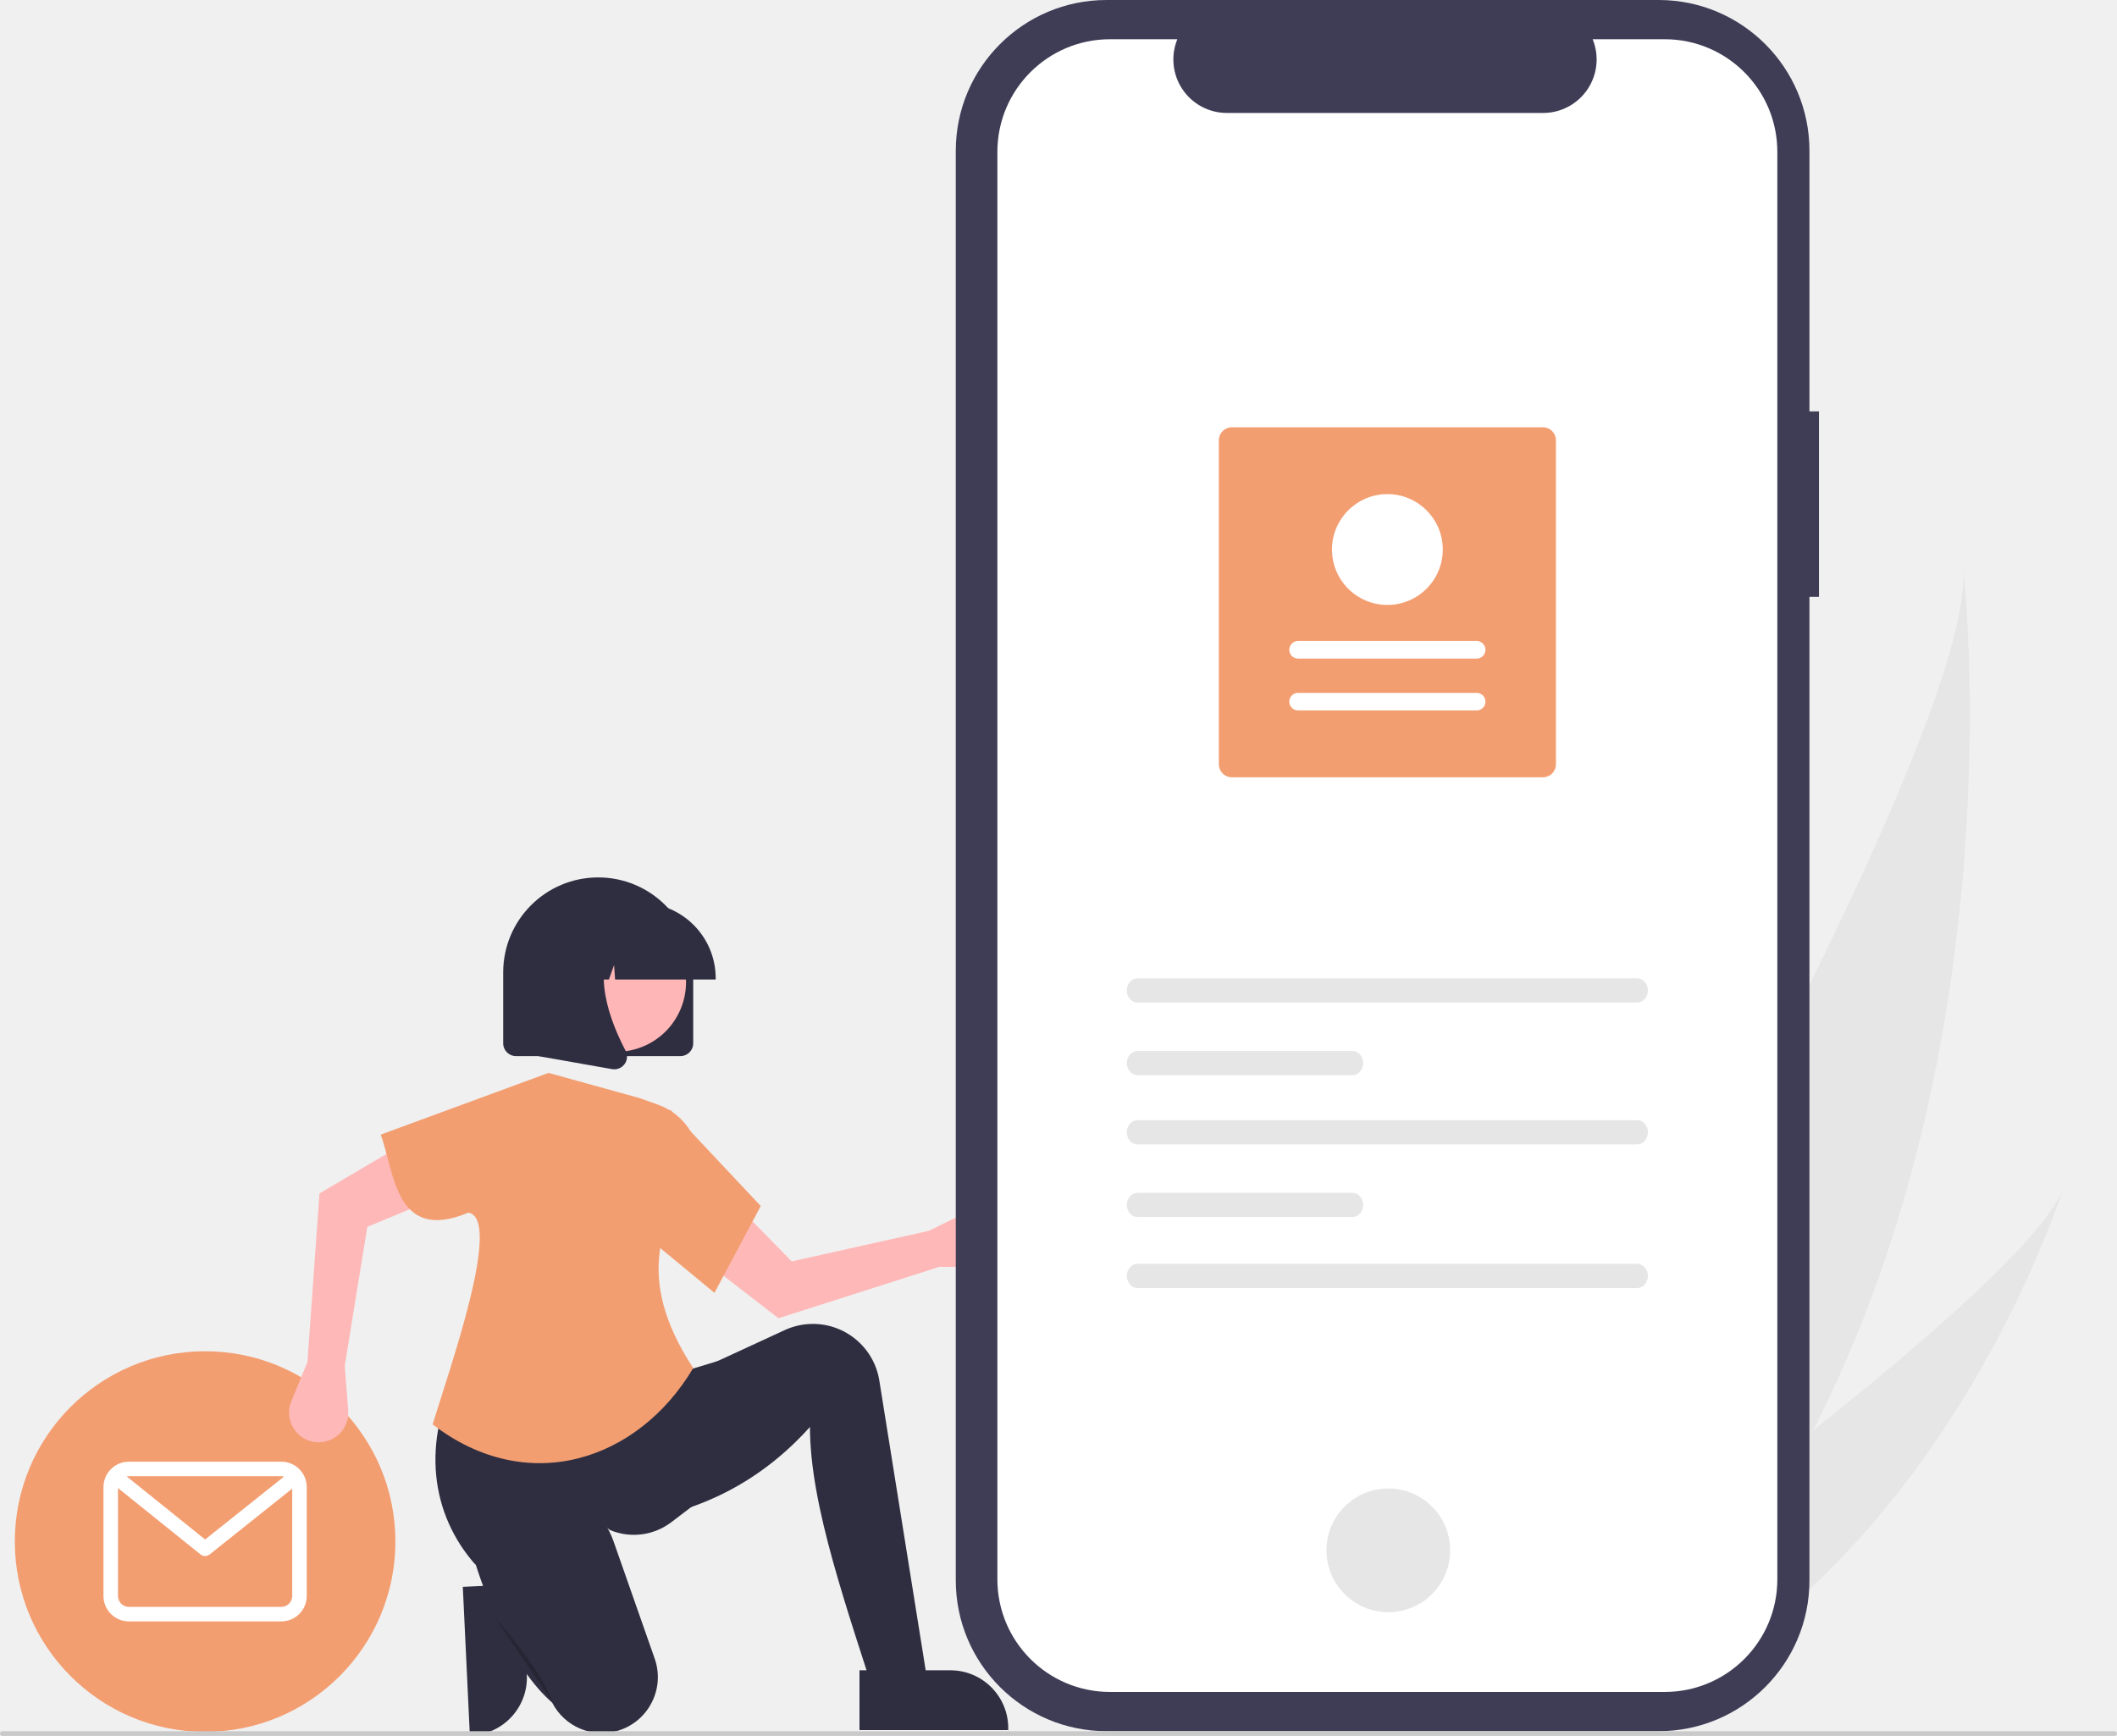
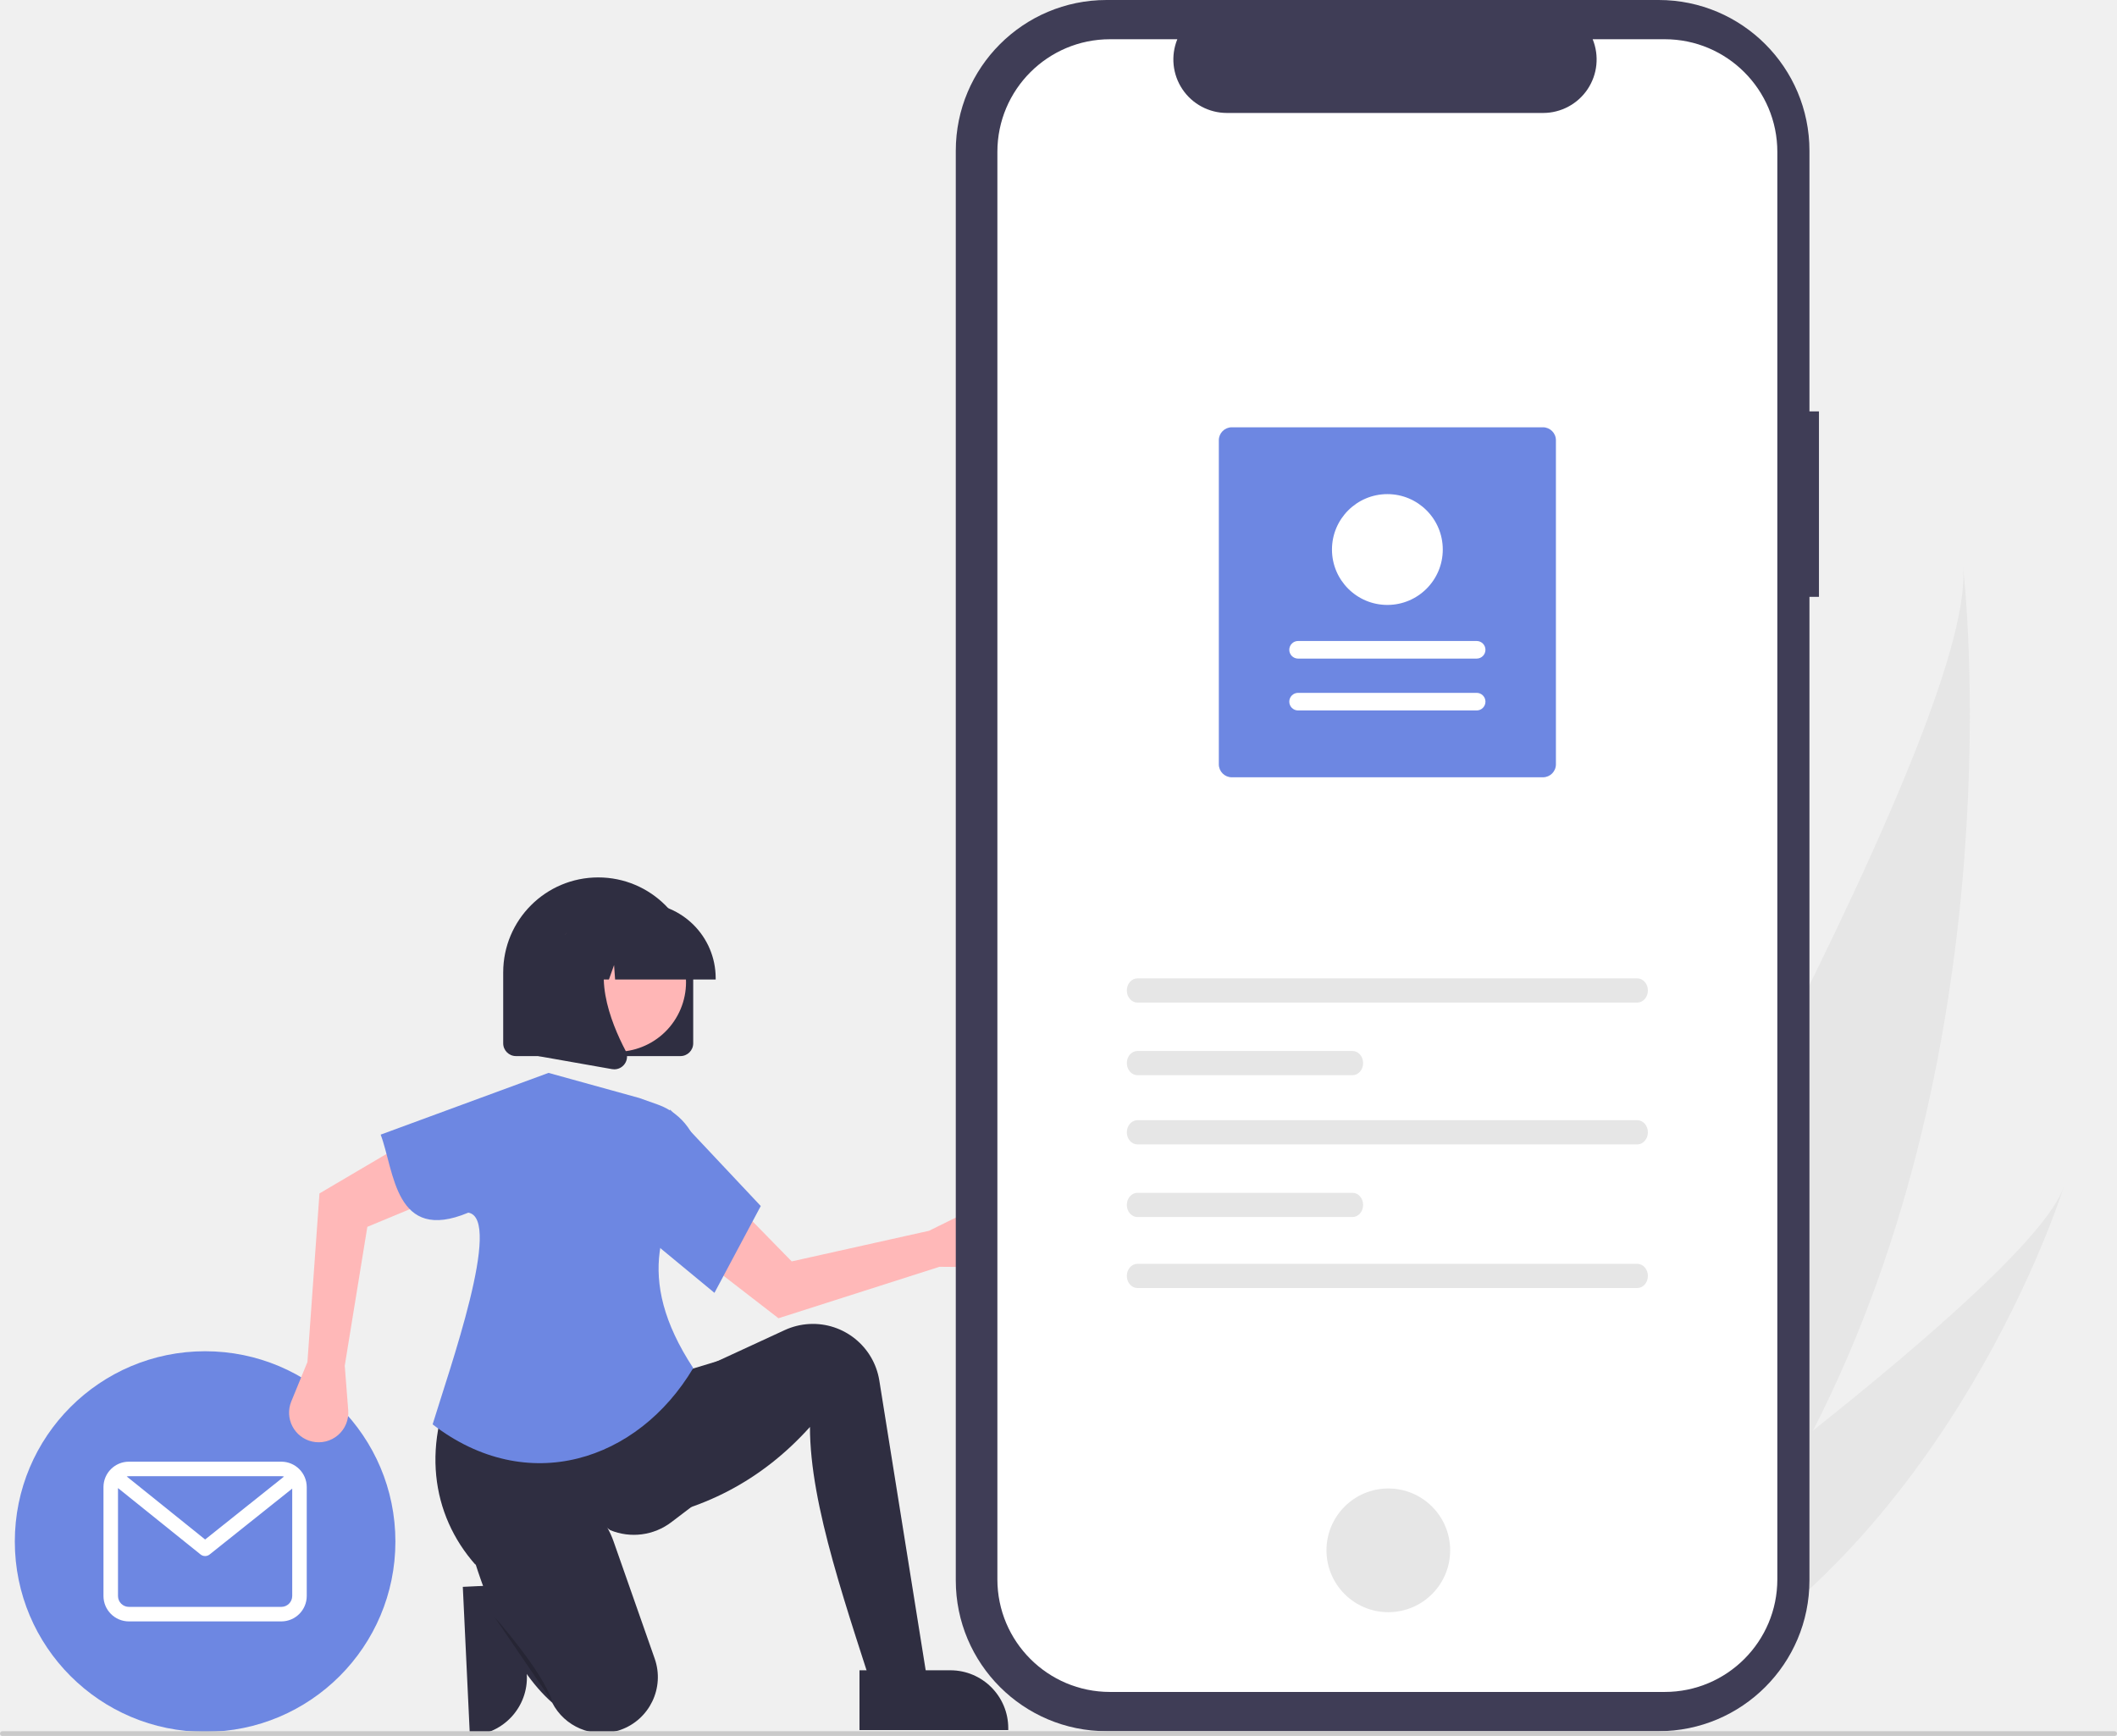
<svg xmlns="http://www.w3.org/2000/svg" data-name="Layer 1" width="890" height="729.787" viewBox="0 0 890 729.787">
  <path d="M374.677,751.016l1.81,38.157 0.0.002a24.345,24.345,0,0,1-23.164,25.469l-.79.037-2.964-62.474Z" transform="translate(-155 -85.10634)" fill="#2f2e41" />
  <path d="M917.171,686.534c-18.173,35.465-41.224,69.764-70.389,100.808-.648.701-1.302,1.384-1.962,2.079l-69.101-32.713c.423-.702.886-1.491,1.385-2.353,29.683-50.787,208.865-360.591,203.203-430.758C980.966,329.384,1002.205,520.765,917.171,686.534Z" transform="translate(-155 -85.10634)" fill="#e6e6e6" />
  <path d="M860.113,793.652c-.967.55-1.959,1.088-2.957,1.608l-51.838-24.541c.725-.514,1.569-1.122,2.539-1.806,15.881-11.403,63.105-45.613,109.314-82.38,49.658-39.511,98.152-81.964,105.354-102.228C1021.062,588.952,975.611,730.202,860.113,793.652Z" transform="translate(-155 -85.10634)" fill="#e6e6e6" />
-   <circle cx="86.23" cy="648.051" r="80" fill="#f39e71" />
+   <circle cx="86.23" cy="648.051" r="80" fill="#6d87e2" />
  <path d="M273.275,699.586H209.184a10.694,10.694,0,0,0-10.682,10.682v45.779a10.694,10.694,0,0,0,10.682,10.682h64.091A10.694,10.694,0,0,0,283.957,756.046v-45.779A10.694,10.694,0,0,0,273.275,699.586Zm0,6.104a4.559,4.559,0,0,1,1.134.148l-33.172,26.461-32.978-26.515a4.58,4.58,0,0,1,.925-.094Zm0,54.935H209.184a4.583,4.583,0,0,1-4.578-4.578V710.679l34.711,27.909a3.052,3.052,0,0,0,3.815.007l34.72-27.697v45.148A4.583,4.583,0,0,1,273.275,760.624Z" transform="translate(-155 -85.10634)" fill="#fff" />
  <path d="M549.968,617.658l17.9.147a12.454,12.454,0,0,0,12.398-14.43h0a12.454,12.454,0,0,0-17.807-9.191L545.579,602.513l-57.737,12.876-24.735-25.289-14.208,23.401,33.378,25.788Z" transform="translate(-155 -85.10634)" fill="#ffb8b8" />
  <path d="M546.613,802.596l-21.089,4.056c-14.405-45.408-30.013-88.411-30.012-121.67-20.386,22.689-45.667,35.669-75.436,39.746l3.245-50.29,24.334-12.978,37.243-17.189a28.281,28.281,0,0,1,10.365-2.564h0a28.281,28.281,0,0,1,29.412,23.773Z" transform="translate(-155 -85.10634)" fill="#2f2e41" />
  <path d="M445.627,718.644l-8.406,6.388a26.031,26.031,0,0,1-25.662,3.345h0C387.484,710.331,370.38,715.655,354.878,742.894c-18.594-20.985-23.182-51.295-6.587-82.651L440.355,662.27l18.656-5.678Z" transform="translate(-155 -85.10634)" fill="#2f2e41" />
  <path d="M414.967,812.623h0a23.507,23.507,0,0,1-27.82-11.721c-8.274-7.287-15.255-17.721-21.309-30.409a235.353,235.353,0,0,1-11.167-28.683c-4.19-12.94,2.816-27.077,15.855-30.948q.582-.173,1.177-.326c17.406-4.469,35.281,5.571,41.231,22.528l17.301,49.308a23.507,23.507,0,0,1-14.398,29.964Q415.404,812.488,414.967,812.623Z" transform="translate(-155 -85.10634)" fill="#2f2e41" />
  <path d="M362.891,764.878s20.278,22.712,24.334,35.69" transform="translate(-155 -85.10634)" opacity="0.2" style="isolation:isolate" />
  <path d="M284.244,657.693l-6.787,16.564a12.454,12.454,0,0,0,8.791,16.872h0a12.454,12.454,0,0,0,15.149-13.118l-1.462-18.767,9.496-58.388,32.669-13.57-16.448-21.885L289.309,586.811Z" transform="translate(-155 -85.10634)" fill="#ffb8b8" />
-   <path d="M446.438,660.242c-23.306,39.147-69.767,54.306-109.56,23.652,7-23,29.6-86.567,15-89-31,13-31.045-17.523-36.843-32.799l70.569-25.956,38.123,10.545,7.815,2.773a26.42,26.42,0,0,1,17.582,24.537C433.109,597.129,421.254,621.809,446.438,660.242Z" transform="translate(-155 -85.10634)" fill="#f39e71" />
-   <path d="M455.361,628.608,427.377,605.491l9.328-53.94,38.123,40.557Z" transform="translate(-155 -85.10634)" fill="#f39e71" />
-   <path id="bc7f4772-a479-43ba-84b6-0038831d0625-272" data-name="b82a9922-ead1-40af-af3b-f133b244cde7" d="M919.705,258.051h-4v-109.545a63.4,63.4,0,0,0-63.4-63.4h-232.087a63.4,63.4,0,0,0-63.4,63.4v600.974a63.4,63.4,0,0,0,63.4,63.4H852.303a63.4,63.4,0,0,0,63.4-63.4V336.027h4Z" transform="translate(-155 -85.10634)" fill="#3f3d56" />
-   <path id="e7549b14-e146-4c1f-8b4f-7638ef62aaf0-273" data-name="b2a7827b-2d2c-407d-93be-35e4c67116bc" d="M854.862,101.599h-30.295a22.495,22.495,0,0,1-20.828,30.994h-132.959a22.495,22.495,0,0,1-20.827-30.991h-28.3a47.348,47.348,0,0,0-47.348,47.348v600.089a47.348,47.348,0,0,0,47.348,47.348H854.854a47.348,47.348,0,0,0,47.348-47.348v-0h0V148.947a47.348,47.348,0,0,0-47.348-47.348h.009Z" transform="translate(-155 -85.10634)" fill="#fff" />
+   <path d="M446.438,660.242c-23.306,39.147-69.767,54.306-109.56,23.652,7-23,29.6-86.567,15-89-31,13-31.045-17.523-36.843-32.799l70.569-25.956,38.123,10.545,7.815,2.773a26.42,26.42,0,0,1,17.582,24.537C433.109,597.129,421.254,621.809,446.438,660.242Z" transform="translate(-155 -85.10634)" fill="#6d87e2" />
+   <path d="M455.361,628.608,427.377,605.491l9.328-53.94,38.123,40.557Z" transform="translate(-155 -85.10634)" fill="#6d87e2" />
+   <path id="bc7f4772-a479-43ba-84b6-0038831d0625-194" data-name="b82a9922-ead1-40af-af3b-f133b244cde7" d="M919.705,258.051h-4v-109.545a63.4,63.4,0,0,0-63.4-63.4h-232.087a63.4,63.4,0,0,0-63.4,63.4v600.974a63.4,63.4,0,0,0,63.4,63.4H852.303a63.4,63.4,0,0,0,63.4-63.4V336.027h4Z" transform="translate(-155 -85.10634)" fill="#3f3d56" />
+   <path id="e7549b14-e146-4c1f-8b4f-7638ef62aaf0-195" data-name="b2a7827b-2d2c-407d-93be-35e4c67116bc" d="M854.862,101.599h-30.295a22.495,22.495,0,0,1-20.828,30.994h-132.959a22.495,22.495,0,0,1-20.827-30.991h-28.3a47.348,47.348,0,0,0-47.348,47.348v600.089a47.348,47.348,0,0,0,47.348,47.348H854.854a47.348,47.348,0,0,0,47.348-47.348v-0h0V148.947a47.348,47.348,0,0,0-47.348-47.348h.009Z" transform="translate(-155 -85.10634)" fill="#fff" />
  <circle id="f4a12a6a-3235-4aa9-87a4-fdfa38e5097e" data-name="e6b07811-3d0f-4972-ba4c-46b0c6566e33" cx="583.658" cy="651.746" r="26" fill="#e6e6e6" />
  <path d="M633.182,496.405c-2.458,0-4.458,2.283-4.458,5.088s2,5.088,4.458,5.088H843.325c2.458,0,4.458-2.283,4.458-5.088s-2-5.088-4.458-5.088Z" transform="translate(-155 -85.10634)" fill="#e6e6e6" />
  <path d="M633.182,616.405c-2.458,0-4.458,2.283-4.458,5.088s2,5.088,4.458,5.088H843.325c2.458,0,4.458-2.283,4.458-5.088s-2-5.088-4.458-5.088Z" transform="translate(-155 -85.10634)" fill="#e6e6e6" />
  <path d="M633.182,526.932c-2.458,0-4.458,2.283-4.458,5.088s2,5.088,4.458,5.088h90.425c2.458,0,4.458-2.283,4.458-5.088s-2-5.088-4.458-5.088Z" transform="translate(-155 -85.10634)" fill="#e6e6e6" />
  <path d="M633.182,556.03c-2.458,0-4.458,2.283-4.458,5.088s2,5.088,4.458,5.088H843.325c2.458,0,4.458-2.283,4.458-5.088s-2-5.088-4.458-5.088Z" transform="translate(-155 -85.10634)" fill="#e6e6e6" />
  <path d="M633.182,586.558c-2.458,0-4.458,2.283-4.458,5.088s2,5.088,4.458,5.088h90.425c2.458,0,4.458-2.283,4.458-5.088s-2-5.088-4.458-5.088Z" transform="translate(-155 -85.10634)" fill="#e6e6e6" />
-   <path d="M672.853,264.733H803.667a5.457,5.457,0,0,1,5.451,5.451V406.421a5.457,5.457,0,0,1-5.451,5.451H672.853a5.457,5.457,0,0,1-5.451-5.451V270.184A5.457,5.457,0,0,1,672.853,264.733Z" transform="translate(-155 -85.10634)" fill="#f39e71" />
+   <path d="M672.853,264.733H803.667a5.457,5.457,0,0,1,5.451,5.451V406.421a5.457,5.457,0,0,1-5.451,5.451H672.853a5.457,5.457,0,0,1-5.451-5.451V270.184A5.457,5.457,0,0,1,672.853,264.733Z" transform="translate(-155 -85.10634)" fill="#6d87e2" />
  <path d="M775.793,383.777a3.7,3.7,0,1,0,.004-7.401H700.727a3.7,3.7,0,1,0-.004,7.401H775.793Z" transform="translate(-155 -85.10634)" fill="#fff" />
  <path d="M775.793,361.975a3.7,3.7,0,0,0,0-7.401H700.727a3.7,3.7,0,1,0-.004,7.401H775.793Z" transform="translate(-155 -85.10634)" fill="#fff" />
  <path d="M738.26,292.828a23.293,23.293,0,1,1-23.293,23.293v0A23.319,23.319,0,0,1,738.26,292.828Z" transform="translate(-155 -85.10634)" fill="#fff" />
  <path d="M441.064,529.077H371.914a5.371,5.371,0,0,1-5.365-5.365V493.906a39.94,39.94,0,1,1,79.88,0v29.806A5.371,5.371,0,0,1,441.064,529.077Z" transform="translate(-155 -85.10634)" fill="#2f2e41" />
  <circle cx="414.124" cy="497.999" r="29.283" transform="translate(-376.4859 537.3971) rotate(-61.33682)" fill="#ffb6b6" />
  <path d="M455.878,496.886H413.595l-.434-6.071-2.168,6.071h-6.511l-.859-12.032-4.297,12.032h-12.598V496.29a31.63,31.63,0,0,1,31.594-31.594h5.961A31.63,31.63,0,0,1,455.878,496.29Z" transform="translate(-155 -85.10634)" fill="#2f2e41" />
  <path d="M413.248,534.64a5.481,5.481,0,0,1-.949-.084l-30.962-5.463V477.923h34.083l-.844.984c-11.74,13.692-2.895,35.894,3.422,47.91a5.286,5.286,0,0,1-.42,5.612A5.344,5.344,0,0,1,413.248,534.64Z" transform="translate(-155 -85.10634)" fill="#2f2e41" />
  <path d="M516.333,787.282l38.2-.002h.002A24.345,24.345,0,0,1,578.878,811.624v.791l-62.544.002Z" transform="translate(-155 -85.10634)" fill="#2f2e41" />
  <path d="M1044,814.894H156a1,1,0,0,1,0-2h888a1,1,0,0,1,0,2Z" transform="translate(-155 -85.10634)" fill="#cacaca" />
</svg>
